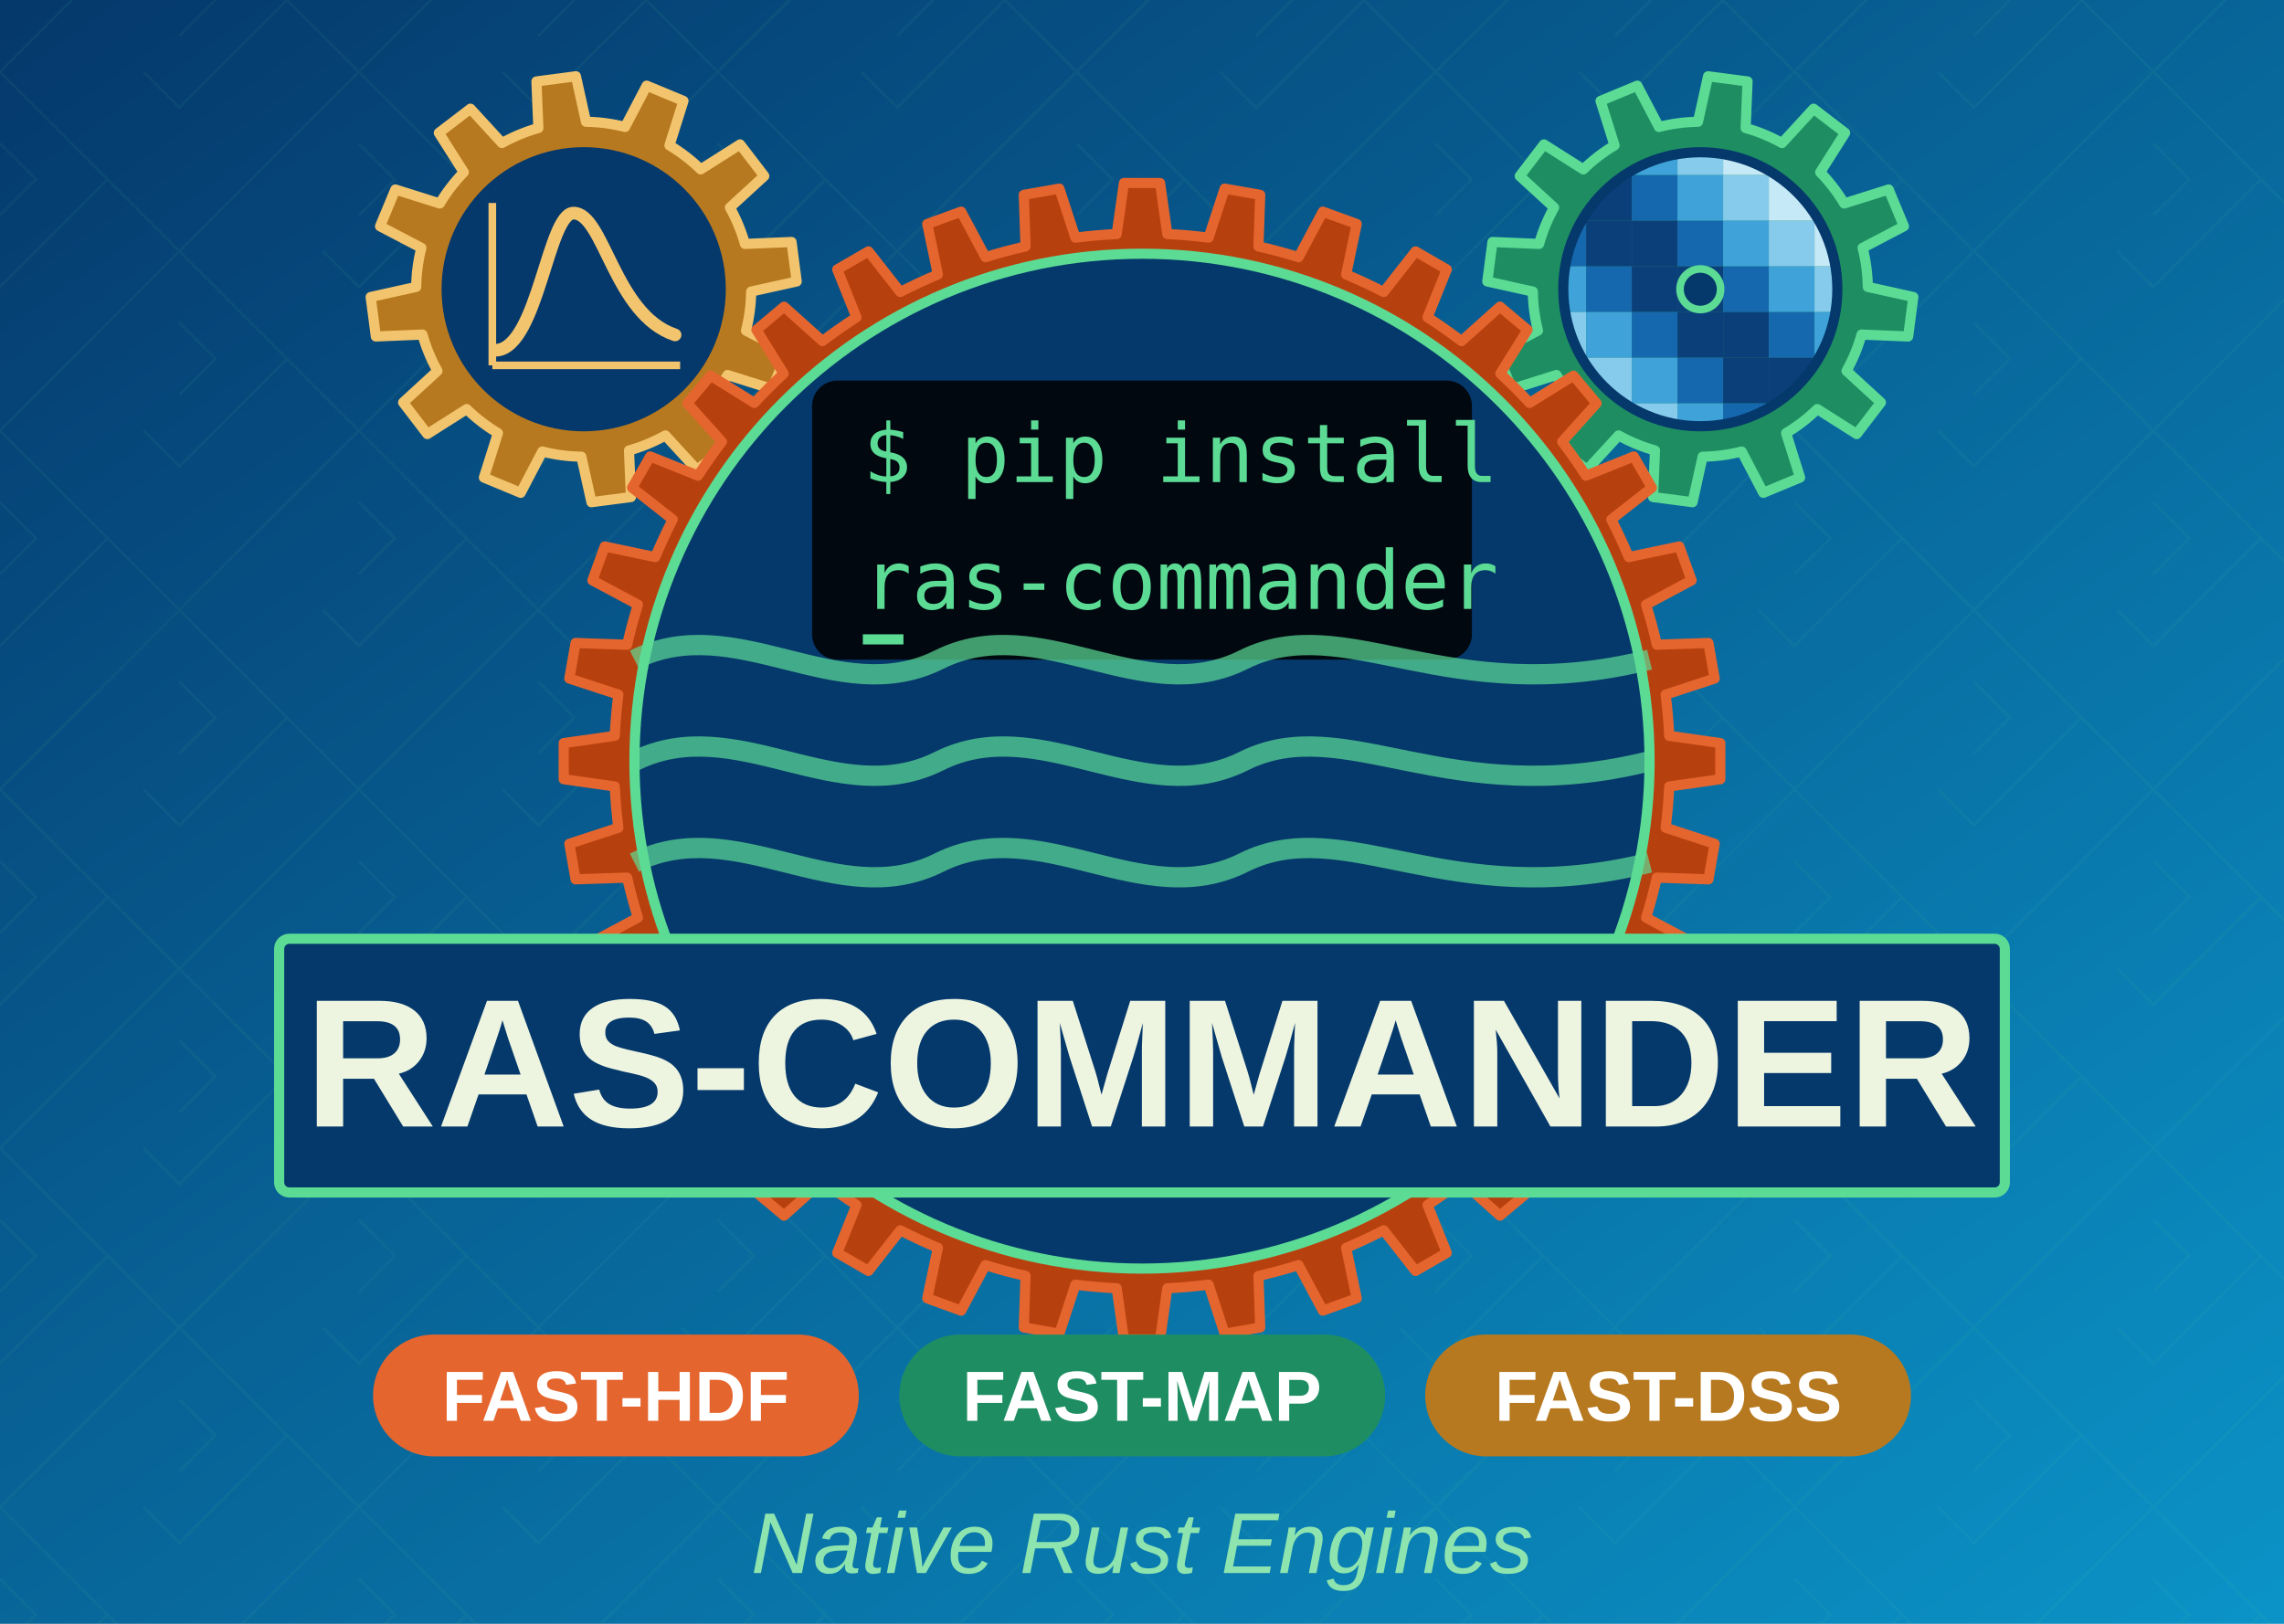
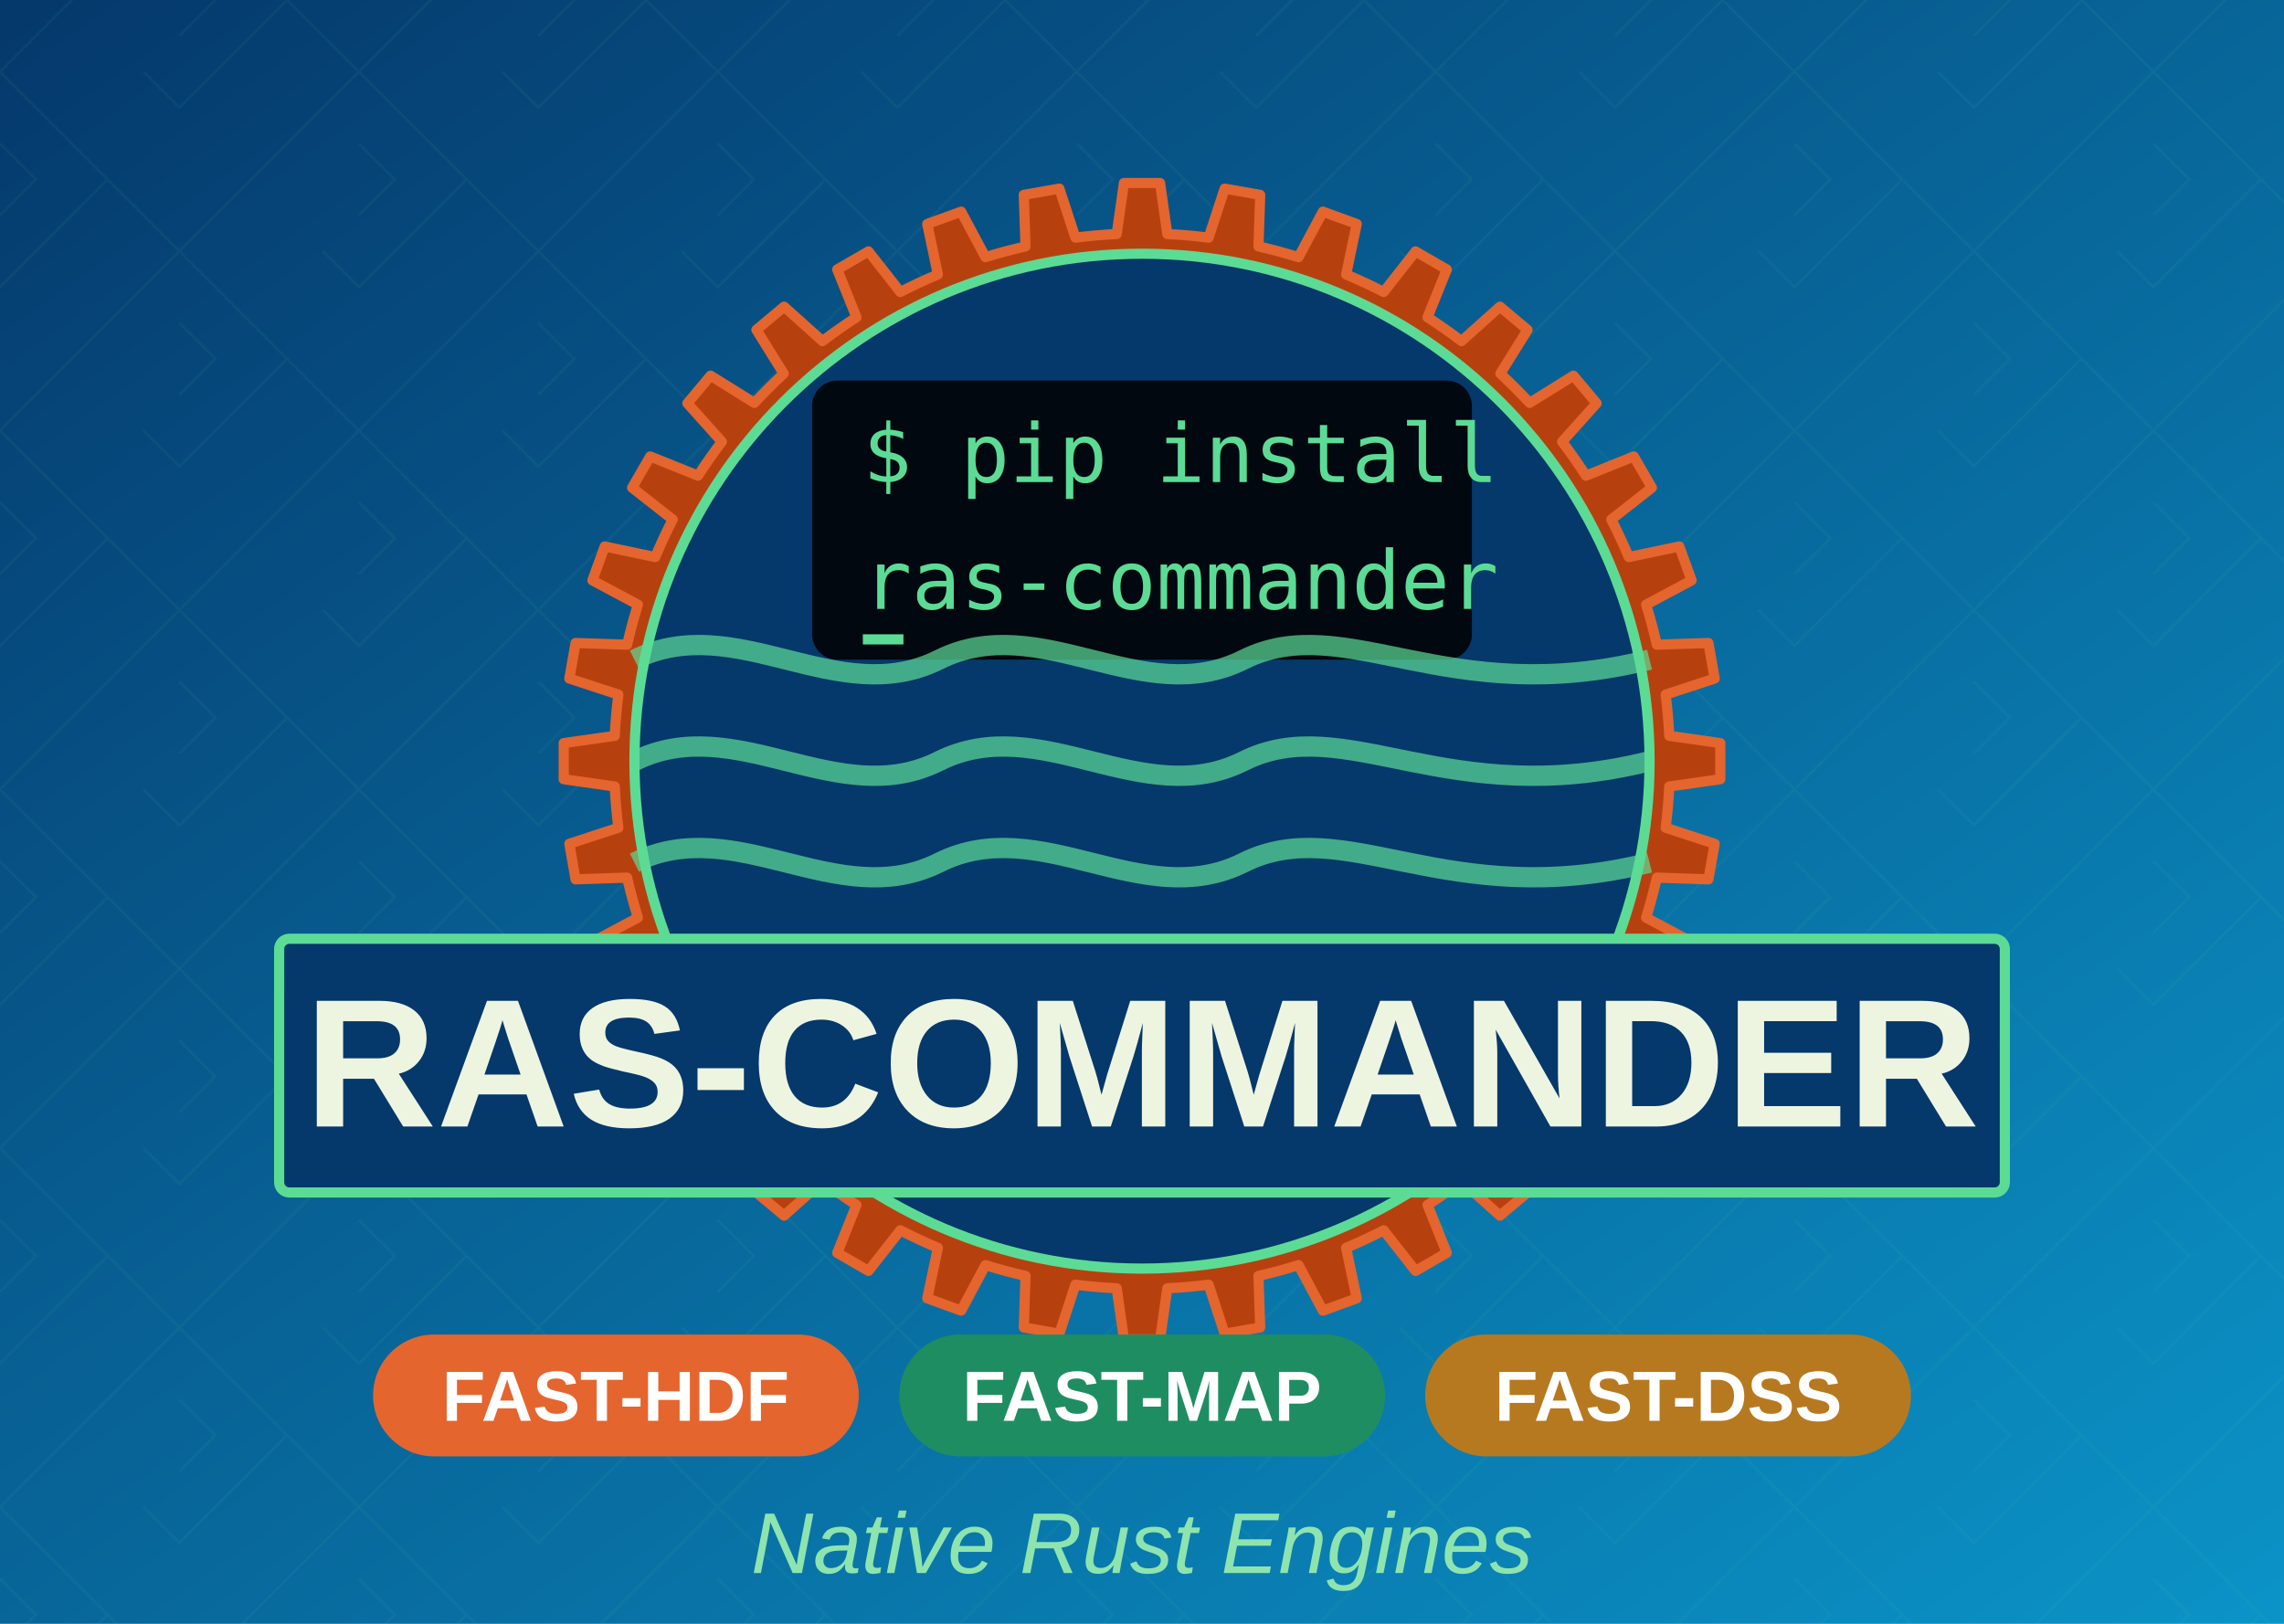
<svg xmlns="http://www.w3.org/2000/svg" viewBox="0 0 450 320" width="450" height="320">
  <defs>
    <linearGradient id="bg-gradient" x1="0%" y1="0%" x2="100%" y2="100%">
      <stop offset="0%" stop-color="#05386B" />
      <stop offset="100%" stop-color="#0B93C7" />
    </linearGradient>
    <pattern id="circuit-pattern" patternUnits="userSpaceOnUse" width="50" height="50" patternTransform="rotate(45)">
      <path d="M10,0 L10,50 M0,10 L50,10 M20,20 L30,20 L30,30 M40,10 L40,40 L30,40" fill="none" stroke="#5CDB95" stroke-width="0.5" stroke-opacity="0.3" />
    </pattern>
  </defs>
  <rect width="450" height="320" fill="url(#bg-gradient)" />
  <rect width="450" height="320" fill="url(#circuit-pattern)" opacity="0.2" />
-   <path d="M334.54,24.00 L336.53,15.03 L344.31,16.05 L343.93,25.23 A33,33 0 0 1 351.10,28.19 L357.31,21.42 L363.54,26.19 L358.62,33.95 A33,33 0 0 1 363.35,40.10 L372.11,37.34 L375.12,44.59 L366.98,48.85 A33,33 0 0 1 368.00,56.54 L376.97,58.53 L375.95,66.31 L366.77,65.93 A33,33 0 0 1 363.81,73.10 L370.58,79.31 L365.81,85.54 L358.05,80.62 A33,33 0 0 1 351.90,85.35 L354.66,94.11 L347.41,97.12 L343.15,88.98 A33,33 0 0 1 335.46,90.00 L333.47,98.97 L325.69,97.95 L326.07,88.77 A33,33 0 0 1 318.90,85.81 L312.69,92.58 L306.46,87.81 L311.38,80.05 A33,33 0 0 1 306.65,73.90 L297.89,76.66 L294.88,69.41 L303.02,65.15 A33,33 0 0 1 302.00,57.46 L293.03,55.47 L294.05,47.69 L303.23,48.07 A33,33 0 0 1 306.19,40.90 L299.42,34.69 L304.19,28.46 L311.95,33.38 A33,33 0 0 1 318.10,28.65 L315.34,19.89 L322.59,16.88 L326.85,25.02 A33,33 0 0 1 334.54,24.00 Z" fill="#1E8E62" stroke="#5CDB95" stroke-width="2" stroke-linejoin="round" />
-   <clipPath id="map-face">
-     <circle cx="335" cy="57" r="27" />
-   </clipPath>
-   <g clip-path="url(#map-face)">
-     <rect x="303.5" y="25.5" width="9" height="9" fill="#0B3F7A" />
-     <rect x="312.5" y="25.5" width="9" height="9" fill="#1668AE" />
-     <rect x="321.5" y="25.5" width="9" height="9" fill="#3FA3D9" />
-     <rect x="330.5" y="25.5" width="9" height="9" fill="#86CBEC" />
-     <rect x="339.5" y="25.5" width="9" height="9" fill="#C6E9F7" />
-     <rect x="348.5" y="25.5" width="9" height="9" fill="#C6E9F7" />
-     <rect x="357.5" y="25.5" width="9" height="9" fill="#C6E9F7" />
-     <rect x="303.5" y="34.5" width="9" height="9" fill="#0B3F7A" />
-     <rect x="312.5" y="34.5" width="9" height="9" fill="#0B3F7A" />
-     <rect x="321.5" y="34.5" width="9" height="9" fill="#1668AE" />
-     <rect x="330.5" y="34.5" width="9" height="9" fill="#3FA3D9" />
-     <rect x="339.5" y="34.5" width="9" height="9" fill="#86CBEC" />
-     <rect x="348.5" y="34.5" width="9" height="9" fill="#C6E9F7" />
-     <rect x="357.5" y="34.5" width="9" height="9" fill="#C6E9F7" />
-     <rect x="303.5" y="43.5" width="9" height="9" fill="#1668AE" />
-     <rect x="312.5" y="43.5" width="9" height="9" fill="#0B3F7A" />
-     <rect x="321.5" y="43.5" width="9" height="9" fill="#0B3F7A" />
-     <rect x="330.5" y="43.5" width="9" height="9" fill="#1668AE" />
-     <rect x="339.5" y="43.5" width="9" height="9" fill="#3FA3D9" />
-     <rect x="348.5" y="43.5" width="9" height="9" fill="#86CBEC" />
-     <rect x="357.5" y="43.5" width="9" height="9" fill="#C6E9F7" />
-     <rect x="303.5" y="52.5" width="9" height="9" fill="#3FA3D9" />
-     <rect x="312.5" y="52.5" width="9" height="9" fill="#1668AE" />
-     <rect x="321.5" y="52.5" width="9" height="9" fill="#0B3F7A" />
-     <rect x="330.5" y="52.5" width="9" height="9" fill="#0B3F7A" />
-     <rect x="339.5" y="52.5" width="9" height="9" fill="#1668AE" />
-     <rect x="348.5" y="52.5" width="9" height="9" fill="#3FA3D9" />
-     <rect x="357.5" y="52.5" width="9" height="9" fill="#86CBEC" />
-     <rect x="303.5" y="61.5" width="9" height="9" fill="#86CBEC" />
-     <rect x="312.5" y="61.5" width="9" height="9" fill="#3FA3D9" />
-     <rect x="321.5" y="61.5" width="9" height="9" fill="#1668AE" />
-     <rect x="330.5" y="61.5" width="9" height="9" fill="#0B3F7A" />
-     <rect x="339.5" y="61.5" width="9" height="9" fill="#0B3F7A" />
-     <rect x="348.5" y="61.5" width="9" height="9" fill="#1668AE" />
-     <rect x="357.5" y="61.5" width="9" height="9" fill="#3FA3D9" />
-     <rect x="303.5" y="70.5" width="9" height="9" fill="#C6E9F7" />
-     <rect x="312.5" y="70.5" width="9" height="9" fill="#86CBEC" />
-     <rect x="321.5" y="70.5" width="9" height="9" fill="#3FA3D9" />
-     <rect x="330.5" y="70.5" width="9" height="9" fill="#1668AE" />
-     <rect x="339.5" y="70.5" width="9" height="9" fill="#0B3F7A" />
-     <rect x="348.5" y="70.5" width="9" height="9" fill="#0B3F7A" />
-     <rect x="357.5" y="70.5" width="9" height="9" fill="#1668AE" />
-     <rect x="303.5" y="79.5" width="9" height="9" fill="#C6E9F7" />
-     <rect x="312.5" y="79.5" width="9" height="9" fill="#C6E9F7" />
-     <rect x="321.5" y="79.5" width="9" height="9" fill="#86CBEC" />
-     <rect x="330.5" y="79.5" width="9" height="9" fill="#3FA3D9" />
-     <rect x="339.5" y="79.5" width="9" height="9" fill="#1668AE" />
-     <rect x="348.5" y="79.5" width="9" height="9" fill="#0B3F7A" />
-     <rect x="357.5" y="79.5" width="9" height="9" fill="#0B3F7A" />
-   </g>
-   <circle cx="335" cy="57" r="27" fill="none" stroke="#05386B" stroke-width="2" />
-   <circle cx="335" cy="57" r="4" fill="#05386B" stroke="#5CDB95" stroke-width="1.5" />
-   <g>
-     <path d="M106.07,25.23 L105.69,16.05 L113.47,15.03 L115.46,24.00 A33,33 0 0 1 123.15,25.02 L127.41,16.88 L134.66,19.89 L131.90,28.65 A33,33 0 0 1 138.05,33.38 L145.81,28.46 L150.58,34.69 L143.81,40.90 A33,33 0 0 1 146.77,48.07 L155.95,47.69 L156.97,55.47 L148.00,57.46 A33,33 0 0 1 146.98,65.15 L155.12,69.41 L152.11,76.66 L143.35,73.90 A33,33 0 0 1 138.62,80.05 L143.54,87.81 L137.31,92.58 L131.10,85.81 A33,33 0 0 1 123.93,88.77 L124.31,97.95 L116.53,98.97 L114.54,90.00 A33,33 0 0 1 106.85,88.98 L102.59,97.12 L95.34,94.11 L98.10,85.35 A33,33 0 0 1 91.95,80.62 L84.19,85.54 L79.42,79.31 L86.19,73.10 A33,33 0 0 1 83.23,65.93 L74.05,66.31 L73.03,58.53 L82.00,56.54 A33,33 0 0 1 83.02,48.85 L74.88,44.59 L77.89,37.34 L86.65,40.10 A33,33 0 0 1 91.38,33.95 L86.46,26.19 L92.69,21.42 L98.90,28.19 A33,33 0 0 1 106.07,25.23 Z" fill="#B7791F" stroke="#F2C46D" stroke-width="2" stroke-linejoin="round" />
-     <circle cx="115" cy="57" r="27" fill="#05386B" stroke="#05386B" stroke-width="2" />
-     <path d="M97,72 L134,72 M97,72 L97,40" fill="none" stroke="#F2C46D" stroke-width="1.5" />
-     <path d="M98,69 C106,68 108,42 113,42 C119,42 121,62 133,66" fill="none" stroke="#F2C46D" stroke-width="2.5" stroke-linecap="round" />
-   </g>
  <path d="M220.01,46.12 L221.44,36.06 L228.56,36.06 L229.99,46.12 A104,104 0 0 1 238.12,46.83 L241.28,37.17 L248.29,38.40 L247.95,48.56 A104,104 0 0 1 255.84,50.68 L260.63,41.71 L267.31,44.14 L265.22,54.09 A104,104 0 0 1 272.62,57.54 L278.89,49.54 L285.05,53.10 L281.26,62.53 A104,104 0 0 1 287.95,67.22 L295.52,60.43 L300.97,65.00 L295.60,73.63 A104,104 0 0 1 301.37,79.40 L310.00,74.03 L314.57,79.48 L307.78,87.05 A104,104 0 0 1 312.47,93.74 L321.90,89.95 L325.46,96.11 L317.46,102.38 A104,104 0 0 1 320.91,109.78 L330.86,107.69 L333.29,114.37 L324.32,119.16 A104,104 0 0 1 326.44,127.05 L336.60,126.71 L337.83,133.72 L328.17,136.88 A104,104 0 0 1 328.88,145.01 L338.94,146.44 L338.94,153.56 L328.88,154.99 A104,104 0 0 1 328.17,163.12 L337.83,166.28 L336.60,173.29 L326.44,172.95 A104,104 0 0 1 324.32,180.84 L333.29,185.63 L330.86,192.31 L320.91,190.22 A104,104 0 0 1 317.46,197.62 L325.46,203.89 L321.90,210.05 L312.47,206.26 A104,104 0 0 1 307.78,212.95 L314.57,220.52 L310.00,225.97 L301.37,220.60 A104,104 0 0 1 295.60,226.37 L300.97,235.00 L295.52,239.57 L287.95,232.78 A104,104 0 0 1 281.26,237.47 L285.05,246.90 L278.89,250.46 L272.62,242.46 A104,104 0 0 1 265.22,245.91 L267.31,255.86 L260.63,258.29 L255.84,249.32 A104,104 0 0 1 247.95,251.44 L248.29,261.60 L241.28,262.83 L238.12,253.17 A104,104 0 0 1 229.99,253.88 L228.56,263.94 L221.44,263.94 L220.01,253.88 A104,104 0 0 1 211.88,253.17 L208.72,262.83 L201.71,261.60 L202.05,251.44 A104,104 0 0 1 194.16,249.32 L189.37,258.29 L182.69,255.86 L184.78,245.91 A104,104 0 0 1 177.38,242.46 L171.11,250.46 L164.95,246.90 L168.74,237.47 A104,104 0 0 1 162.05,232.78 L154.48,239.57 L149.03,235.00 L154.40,226.37 A104,104 0 0 1 148.63,220.60 L140.00,225.97 L135.43,220.52 L142.22,212.95 A104,104 0 0 1 137.53,206.26 L128.10,210.05 L124.54,203.89 L132.54,197.62 A104,104 0 0 1 129.09,190.22 L119.14,192.31 L116.71,185.63 L125.68,180.84 A104,104 0 0 1 123.56,172.95 L113.40,173.29 L112.17,166.28 L121.83,163.12 A104,104 0 0 1 121.12,154.99 L111.06,153.56 L111.06,146.44 L121.12,145.01 A104,104 0 0 1 121.83,136.88 L112.17,133.72 L113.40,126.71 L123.56,127.05 A104,104 0 0 1 125.68,119.16 L116.71,114.37 L119.14,107.69 L129.09,109.78 A104,104 0 0 1 132.54,102.38 L124.54,96.11 L128.10,89.95 L137.53,93.74 A104,104 0 0 1 142.22,87.05 L135.43,79.48 L140.00,74.03 L148.63,79.40 A104,104 0 0 1 154.40,73.63 L149.03,65.00 L154.48,60.43 L162.05,67.22 A104,104 0 0 1 168.74,62.53 L164.95,53.10 L171.11,49.54 L177.38,57.54 A104,104 0 0 1 184.78,54.09 L182.69,44.14 L189.37,41.71 L194.16,50.68 A104,104 0 0 1 202.05,48.56 L201.71,38.40 L208.72,37.17 L211.88,46.83 A104,104 0 0 1 220.01,46.12 Z" fill="#B7410E" stroke="#E5652E" stroke-width="2" stroke-linejoin="round" />
  <circle cx="225" cy="150" r="100" fill="#05386B" stroke="#5CDB95" stroke-width="2" />
  <rect x="55" y="185" width="340" height="50" fill="#05386B" stroke="#5CDB95" stroke-width="2" rx="2" ry="2" />
  <rect x="160" y="75" width="130" height="55" rx="5" ry="5" fill="#000" fill-opacity="0.85" />
  <text x="170" y="95" font-family="Consolas, monospace" font-size="16" fill="#5CDB95">$ pip install</text>
  <text x="170" y="120" font-family="Consolas, monospace" font-size="16" fill="#5CDB95">ras-commander</text>
  <rect x="170" y="125" width="8" height="2" fill="#5CDB95">
    <animate attributeName="opacity" values="1;0;1" dur="1.2s" repeatCount="indefinite" />
  </rect>
  <g opacity="0.7">
    <path d="M125,130 C145,120 165,140 185,130 C205,120 225,140 245,130 C265,120 285,140 325,130" fill="none" stroke="#5CDB95" stroke-width="4" />
    <path d="M125,150 C145,140 165,160 185,150 C205,140 225,160 245,150 C265,140 285,160 325,150" fill="none" stroke="#5CDB95" stroke-width="4" />
    <path d="M125,170 C145,160 165,180 185,170 C205,160 225,180 245,170 C265,160 285,180 325,170" fill="none" stroke="#5CDB95" stroke-width="4" />
  </g>
  <text x="225" y="222" font-family="Arial, sans-serif" font-size="36" font-weight="bold" text-anchor="middle" fill="#EDF5E1">RAS-COMMANDER</text>
  <rect x="73.5" y="263" width="95.7" height="24" rx="12" ry="12" fill="#E5652E" />
  <text x="121.3" y="280" font-family="Arial, sans-serif" font-size="14" font-weight="bold" text-anchor="middle" fill="#FFFFFF">FAST-HDF</text>
  <rect x="177.2" y="263" width="95.7" height="24" rx="12" ry="12" fill="#1E8E62" />
  <text x="225.0" y="280" font-family="Arial, sans-serif" font-size="14" font-weight="bold" text-anchor="middle" fill="#FFFFFF">FAST-MAP</text>
  <rect x="280.8" y="263" width="95.7" height="24" rx="12" ry="12" fill="#B7791F" />
  <text x="328.7" y="280" font-family="Arial, sans-serif" font-size="14" font-weight="bold" text-anchor="middle" fill="#FFFFFF">FAST-DSS</text>
  <text x="225" y="310" font-family="Arial, sans-serif" font-size="17" font-style="italic" text-anchor="middle" fill="#8EE4AF">Native Rust Engines</text>
</svg>
